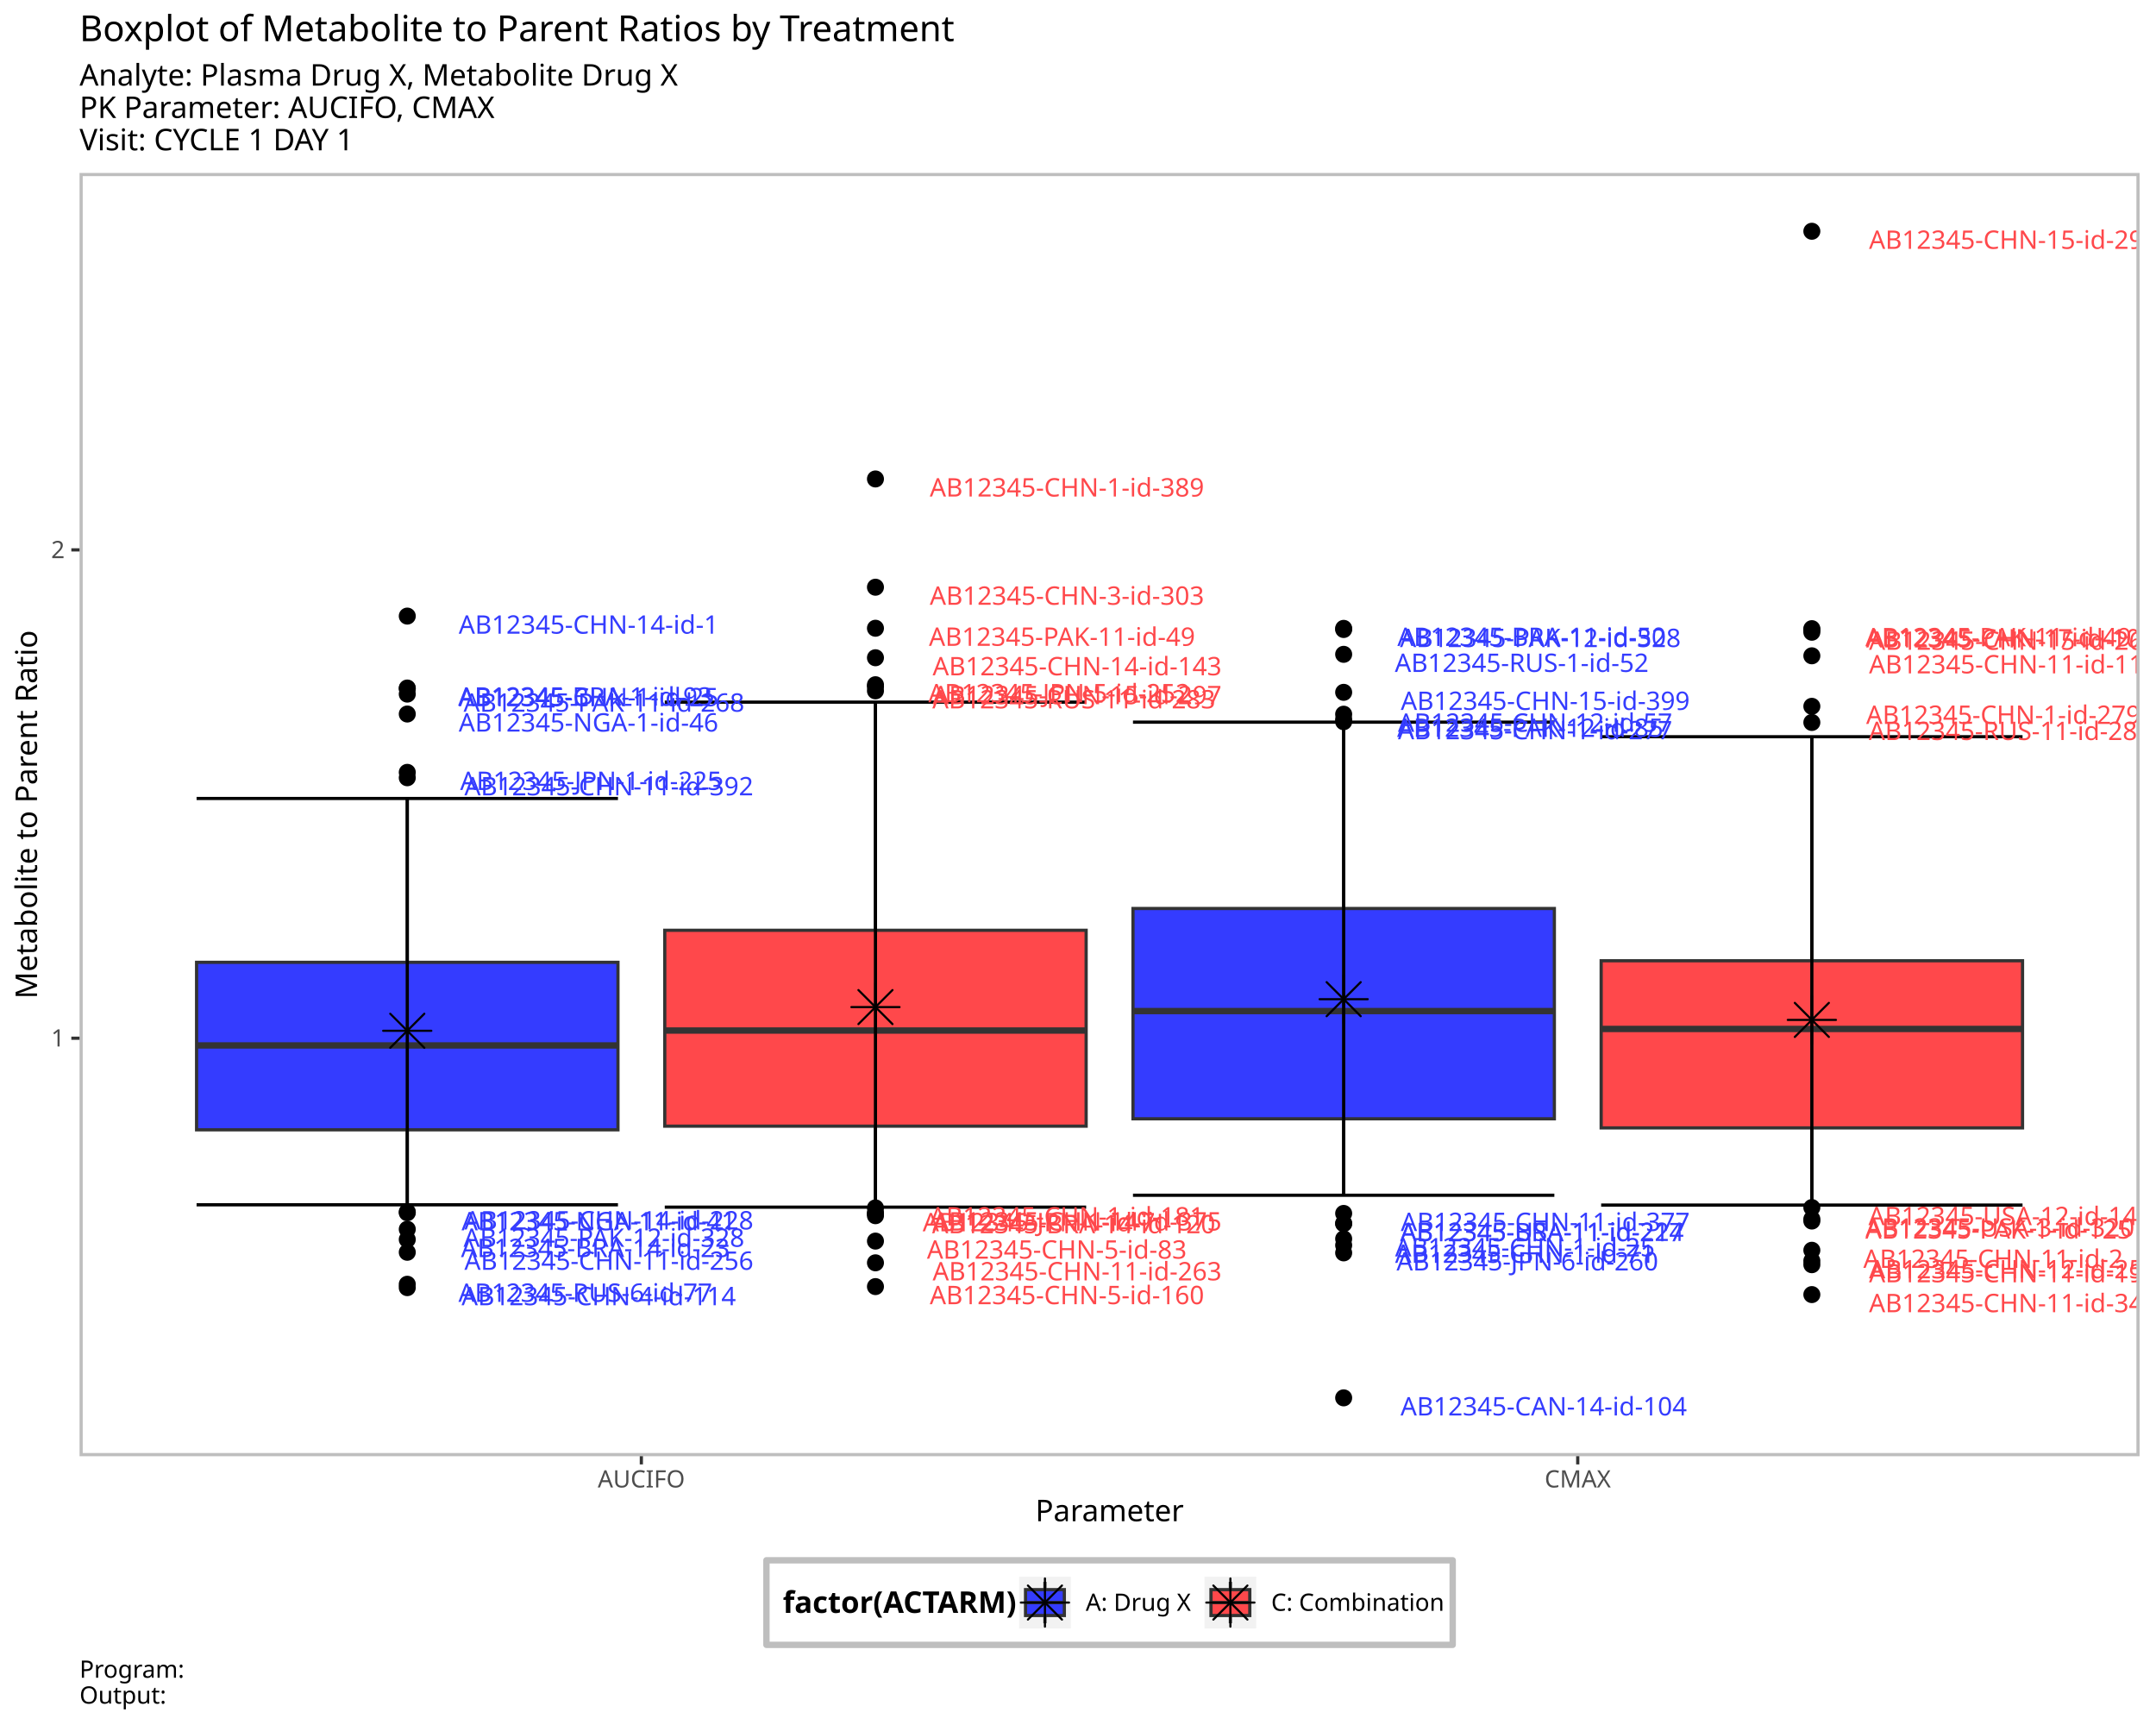
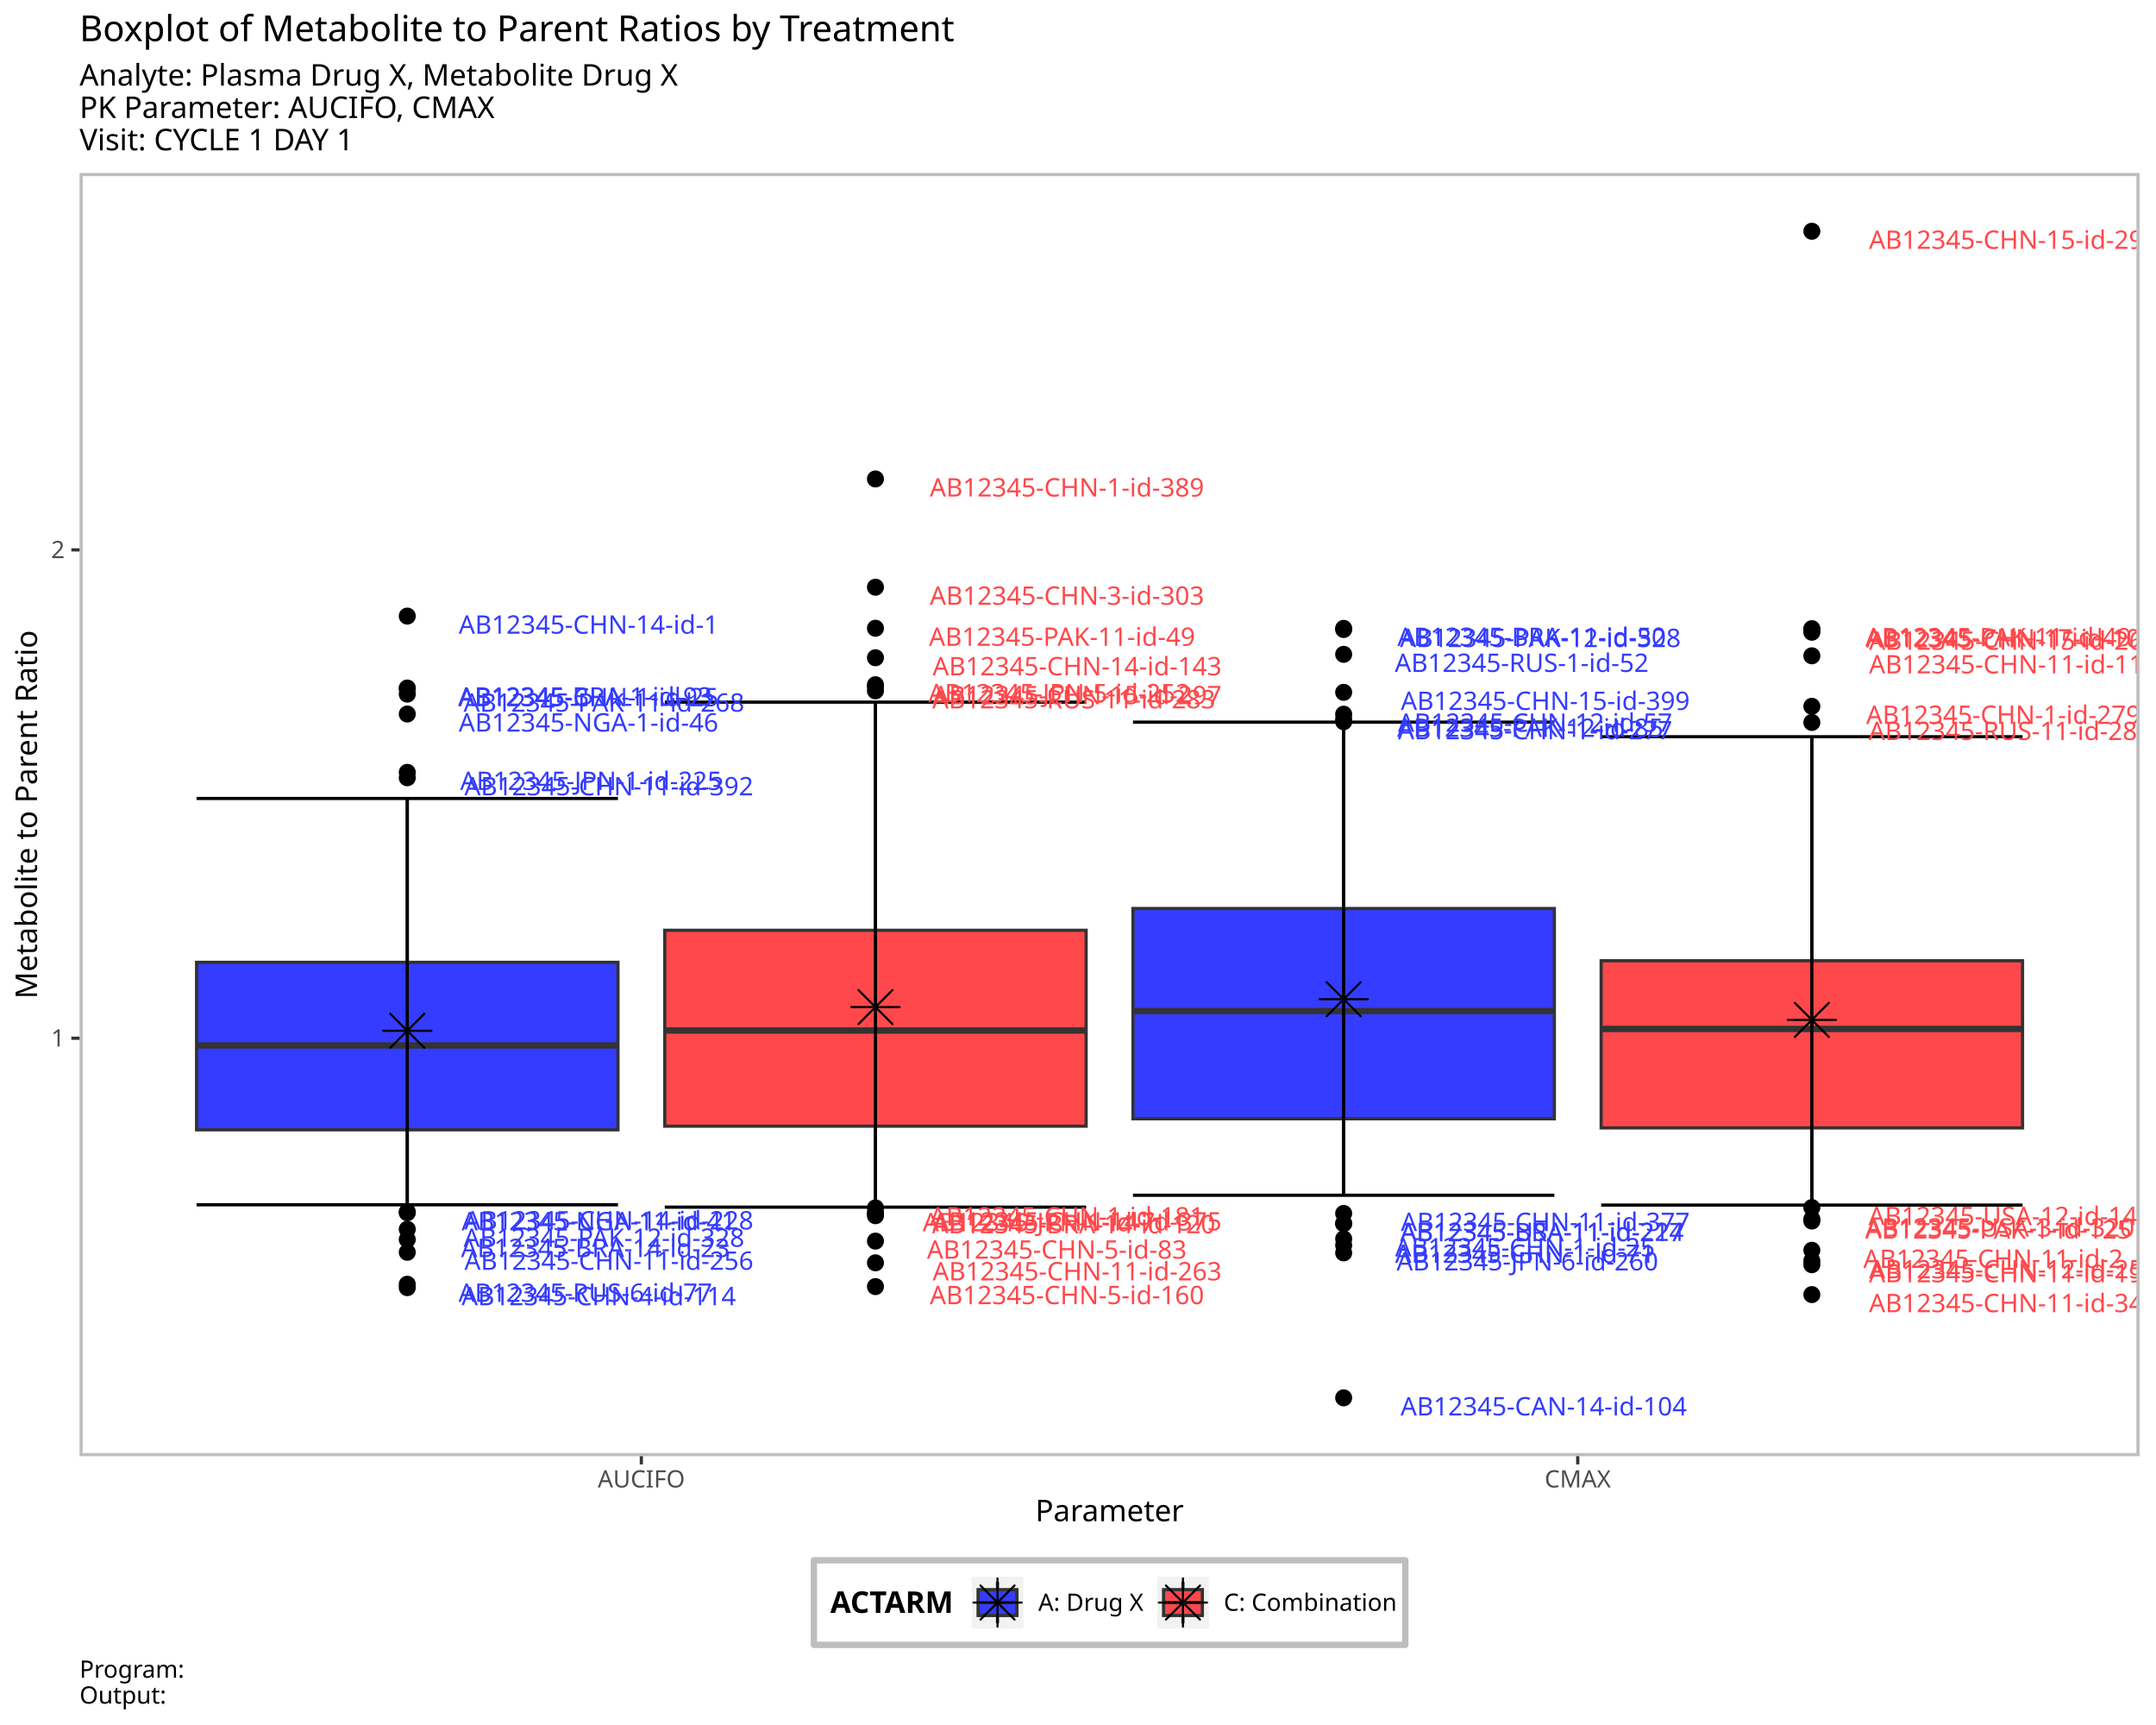
<svg xmlns="http://www.w3.org/2000/svg" class="svglite" data-engine-version="2.0" width="720.00pt" height="576.00pt" viewBox="0 0 720.00 576.00">
  <defs>
    <style type="text/css">
    .svglite line, .svglite polyline, .svglite polygon, .svglite path, .svglite rect, .svglite circle {
      fill: none;
      stroke: #000000;
      stroke-linecap: round;
      stroke-linejoin: round;
      stroke-miterlimit: 10.00;
    }
  </style>
  </defs>
  <rect width="100%" height="100%" style="stroke: none; fill: #FFFFFF;" />
  <defs>
    <clipPath id="cpMC4wMHw3MjAuMDB8MC4wMHw1NzYuMDA=">
      <rect x="0.00" y="0.00" width="720.00" height="576.00" />
    </clipPath>
  </defs>
  <g clip-path="url(#cpMC4wMHw3MjAuMDB8MC4wMHw1NzYuMDA=)">
    <rect x="0.00" y="0.00" width="720.00" height="576.00" style="stroke-width: 1.07; stroke: #FFFFFF; fill: #FFFFFF;" />
  </g>
  <defs>
    <clipPath id="cpMjYuNTZ8NzE0LjUyfDU3Ljc1fDQ4Ni4yNA==">
      <rect x="26.56" y="57.75" width="687.96" height="428.50" />
    </clipPath>
  </defs>
  <g clip-path="url(#cpMjYuNTZ8NzE0LjUyfDU3Ljc1fDQ4Ni4yNA==)">
    <line x1="136.01" y1="321.33" x2="136.01" y2="266.62" style="stroke-width: 1.07; stroke: #333333; stroke-linecap: butt;" />
    <line x1="136.01" y1="377.26" x2="136.01" y2="402.30" style="stroke-width: 1.07; stroke: #333333; stroke-linecap: butt;" />
    <polygon points="65.65,321.33 65.65,377.26 206.37,377.26 206.37,321.33 65.65,321.33 " style="stroke-width: 1.07; stroke: #333333; stroke-linecap: butt; stroke-linejoin: miter; fill: #343CFF;" />
    <line x1="65.65" y1="349.08" x2="206.37" y2="349.08" style="stroke-width: 2.13; stroke: #333333; stroke-linecap: butt; stroke-linejoin: miter;" />
    <line x1="292.36" y1="310.63" x2="292.36" y2="234.45" style="stroke-width: 1.07; stroke: #333333; stroke-linecap: butt;" />
    <line x1="292.36" y1="376.04" x2="292.36" y2="403.08" style="stroke-width: 1.07; stroke: #333333; stroke-linecap: butt;" />
    <polygon points="222.00,310.63 222.00,376.04 362.72,376.04 362.72,310.63 222.00,310.63 " style="stroke-width: 1.07; stroke: #333333; stroke-linecap: butt; stroke-linejoin: miter; fill: #FF484B;" />
    <line x1="222.00" y1="344.11" x2="362.72" y2="344.11" style="stroke-width: 2.13; stroke: #333333; stroke-linecap: butt; stroke-linejoin: miter;" />
    <line x1="448.72" y1="303.36" x2="448.72" y2="241.13" style="stroke-width: 1.07; stroke: #333333; stroke-linecap: butt;" />
    <line x1="448.72" y1="373.58" x2="448.72" y2="399.11" style="stroke-width: 1.07; stroke: #333333; stroke-linecap: butt;" />
    <polygon points="378.36,303.36 378.36,373.58 519.08,373.58 519.08,303.36 378.36,303.36 " style="stroke-width: 1.07; stroke: #333333; stroke-linecap: butt; stroke-linejoin: miter; fill: #343CFF;" />
    <line x1="378.36" y1="337.61" x2="519.08" y2="337.61" style="stroke-width: 2.13; stroke: #333333; stroke-linecap: butt; stroke-linejoin: miter;" />
    <line x1="605.07" y1="320.81" x2="605.07" y2="246.00" style="stroke-width: 1.07; stroke: #333333; stroke-linecap: butt;" />
    <line x1="605.07" y1="376.62" x2="605.07" y2="402.39" style="stroke-width: 1.07; stroke: #333333; stroke-linecap: butt;" />
    <polygon points="534.71,320.81 534.71,376.62 675.43,376.62 675.43,320.81 534.71,320.81 " style="stroke-width: 1.07; stroke: #333333; stroke-linecap: butt; stroke-linejoin: miter; fill: #FF484B;" />
    <line x1="534.71" y1="343.58" x2="675.43" y2="343.58" style="stroke-width: 2.13; stroke: #333333; stroke-linecap: butt; stroke-linejoin: miter;" />
    <line x1="130.32" y1="349.88" x2="141.70" y2="338.50" style="stroke-width: 0.71;" />
    <line x1="130.32" y1="338.50" x2="141.70" y2="349.88" style="stroke-width: 0.71;" />
    <line x1="127.96" y1="344.19" x2="144.05" y2="344.19" style="stroke-width: 0.71;" />
    <line x1="136.01" y1="352.24" x2="136.01" y2="336.15" style="stroke-width: 0.71;" />
    <line x1="286.67" y1="341.96" x2="298.05" y2="330.59" style="stroke-width: 0.71;" />
    <line x1="286.67" y1="330.59" x2="298.05" y2="341.96" style="stroke-width: 0.71;" />
    <line x1="284.32" y1="336.28" x2="300.41" y2="336.28" style="stroke-width: 0.71;" />
    <line x1="292.36" y1="344.32" x2="292.36" y2="328.23" style="stroke-width: 0.71;" />
    <line x1="443.03" y1="339.32" x2="454.41" y2="327.95" style="stroke-width: 0.71;" />
    <line x1="443.03" y1="327.95" x2="454.41" y2="339.32" style="stroke-width: 0.71;" />
    <line x1="440.67" y1="333.64" x2="456.76" y2="333.64" style="stroke-width: 0.71;" />
    <line x1="448.72" y1="341.68" x2="448.72" y2="325.59" style="stroke-width: 0.71;" />
    <line x1="599.38" y1="346.25" x2="610.76" y2="334.87" style="stroke-width: 0.71;" />
    <line x1="599.38" y1="334.87" x2="610.76" y2="346.25" style="stroke-width: 0.71;" />
    <line x1="597.03" y1="340.56" x2="613.12" y2="340.56" style="stroke-width: 0.71;" />
    <line x1="605.07" y1="348.60" x2="605.07" y2="332.51" style="stroke-width: 0.71;" />
    <polyline points="65.65,266.62 206.37,266.62 " style="stroke-width: 1.07; stroke-linecap: butt;" />
    <polyline points="136.01,266.62 136.01,402.30 " style="stroke-width: 1.07; stroke-linecap: butt;" />
    <polyline points="65.65,402.30 206.37,402.30 " style="stroke-width: 1.07; stroke-linecap: butt;" />
    <polyline points="222.00,234.45 362.72,234.45 " style="stroke-width: 1.07; stroke-linecap: butt;" />
    <polyline points="292.36,234.45 292.36,403.08 " style="stroke-width: 1.07; stroke-linecap: butt;" />
    <polyline points="222.00,403.08 362.72,403.08 " style="stroke-width: 1.07; stroke-linecap: butt;" />
    <polyline points="378.36,241.13 519.08,241.13 " style="stroke-width: 1.07; stroke-linecap: butt;" />
    <polyline points="448.72,241.13 448.72,399.11 " style="stroke-width: 1.07; stroke-linecap: butt;" />
    <polyline points="378.36,399.11 519.08,399.11 " style="stroke-width: 1.07; stroke-linecap: butt;" />
    <polyline points="534.71,246.00 675.43,246.00 " style="stroke-width: 1.07; stroke-linecap: butt;" />
    <polyline points="605.07,246.00 605.07,402.39 " style="stroke-width: 1.07; stroke-linecap: butt;" />
    <polyline points="534.71,402.39 675.43,402.39 " style="stroke-width: 1.07; stroke-linecap: butt;" />
    <circle cx="136.01" cy="231.77" r="2.49" style="stroke-width: 0.71; fill: #000000;" />
    <circle cx="292.36" cy="421.67" r="2.49" style="stroke-width: 0.71; fill: #000000;" />
    <circle cx="136.01" cy="205.72" r="2.49" style="stroke-width: 0.71; fill: #000000;" />
    <circle cx="292.36" cy="429.61" r="2.49" style="stroke-width: 0.71; fill: #000000;" />
    <circle cx="136.01" cy="429.96" r="2.49" style="stroke-width: 0.71; fill: #000000;" />
    <circle cx="136.01" cy="410.46" r="2.49" style="stroke-width: 0.71; fill: #000000;" />
    <circle cx="292.36" cy="229.26" r="2.49" style="stroke-width: 0.71; fill: #000000;" />
    <circle cx="136.01" cy="259.70" r="2.49" style="stroke-width: 0.71; fill: #000000;" />
    <circle cx="292.36" cy="414.42" r="2.49" style="stroke-width: 0.71; fill: #000000;" />
    <circle cx="292.36" cy="405.26" r="2.49" style="stroke-width: 0.71; fill: #000000;" />
    <circle cx="136.01" cy="404.65" r="2.49" style="stroke-width: 0.71; fill: #000000;" />
    <circle cx="136.01" cy="413.88" r="2.49" style="stroke-width: 0.71; fill: #000000;" />
    <circle cx="136.01" cy="257.90" r="2.49" style="stroke-width: 0.71; fill: #000000;" />
    <circle cx="292.36" cy="209.78" r="2.49" style="stroke-width: 0.71; fill: #000000;" />
    <circle cx="292.36" cy="196.08" r="2.49" style="stroke-width: 0.71; fill: #000000;" />
    <circle cx="136.01" cy="418.15" r="2.49" style="stroke-width: 0.71; fill: #000000;" />
    <circle cx="292.36" cy="405.01" r="2.49" style="stroke-width: 0.71; fill: #000000;" />
    <circle cx="136.01" cy="238.42" r="2.49" style="stroke-width: 0.71; fill: #000000;" />
    <circle cx="292.36" cy="403.33" r="2.49" style="stroke-width: 0.71; fill: #000000;" />
    <circle cx="136.01" cy="229.74" r="2.49" style="stroke-width: 0.71; fill: #000000;" />
    <circle cx="292.36" cy="159.93" r="2.49" style="stroke-width: 0.71; fill: #000000;" />
    <circle cx="292.36" cy="230.68" r="2.49" style="stroke-width: 0.71; fill: #000000;" />
    <circle cx="136.01" cy="404.95" r="2.49" style="stroke-width: 0.71; fill: #000000;" />
    <circle cx="292.36" cy="219.63" r="2.49" style="stroke-width: 0.71; fill: #000000;" />
    <circle cx="292.36" cy="405.94" r="2.49" style="stroke-width: 0.71; fill: #000000;" />
    <circle cx="292.36" cy="228.64" r="2.49" style="stroke-width: 0.71; fill: #000000;" />
    <circle cx="136.01" cy="229.96" r="2.49" style="stroke-width: 0.71; fill: #000000;" />
    <circle cx="136.01" cy="428.83" r="2.49" style="stroke-width: 0.71; fill: #000000;" />
    <circle cx="605.07" cy="211.11" r="2.49" style="stroke-width: 0.71; fill: #000000;" />
    <circle cx="448.72" cy="218.49" r="2.49" style="stroke-width: 0.71; fill: #000000;" />
    <circle cx="448.72" cy="209.82" r="2.49" style="stroke-width: 0.71; fill: #000000;" />
    <circle cx="448.72" cy="466.76" r="2.49" style="stroke-width: 0.71; fill: #000000;" />
    <circle cx="605.07" cy="407.06" r="2.49" style="stroke-width: 0.71; fill: #000000;" />
    <circle cx="448.72" cy="210.20" r="2.49" style="stroke-width: 0.71; fill: #000000;" />
    <circle cx="605.07" cy="77.22" r="2.49" style="stroke-width: 0.71; fill: #000000;" />
    <circle cx="448.72" cy="408.61" r="2.49" style="stroke-width: 0.71; fill: #000000;" />
    <circle cx="448.72" cy="238.48" r="2.49" style="stroke-width: 0.71; fill: #000000;" />
    <circle cx="448.72" cy="231.18" r="2.49" style="stroke-width: 0.71; fill: #000000;" />
    <circle cx="605.07" cy="209.92" r="2.49" style="stroke-width: 0.71; fill: #000000;" />
    <circle cx="605.07" cy="422.30" r="2.49" style="stroke-width: 0.71; fill: #000000;" />
    <circle cx="448.72" cy="405.18" r="2.49" style="stroke-width: 0.71; fill: #000000;" />
    <circle cx="605.07" cy="235.85" r="2.49" style="stroke-width: 0.71; fill: #000000;" />
    <circle cx="605.07" cy="420.99" r="2.49" style="stroke-width: 0.71; fill: #000000;" />
    <circle cx="605.07" cy="403.22" r="2.49" style="stroke-width: 0.71; fill: #000000;" />
    <circle cx="605.07" cy="417.48" r="2.49" style="stroke-width: 0.71; fill: #000000;" />
    <circle cx="605.07" cy="241.24" r="2.49" style="stroke-width: 0.71; fill: #000000;" />
    <circle cx="448.72" cy="240.20" r="2.49" style="stroke-width: 0.71; fill: #000000;" />
    <circle cx="448.72" cy="413.66" r="2.49" style="stroke-width: 0.71; fill: #000000;" />
    <circle cx="605.07" cy="407.72" r="2.49" style="stroke-width: 0.71; fill: #000000;" />
    <circle cx="605.07" cy="432.28" r="2.49" style="stroke-width: 0.71; fill: #000000;" />
    <circle cx="448.72" cy="408.50" r="2.49" style="stroke-width: 0.71; fill: #000000;" />
    <circle cx="605.07" cy="210.31" r="2.49" style="stroke-width: 0.71; fill: #000000;" />
    <circle cx="448.72" cy="415.81" r="2.49" style="stroke-width: 0.71; fill: #000000;" />
    <circle cx="448.72" cy="418.35" r="2.49" style="stroke-width: 0.71; fill: #000000;" />
    <circle cx="605.07" cy="218.98" r="2.49" style="stroke-width: 0.71; fill: #000000;" />
    <circle cx="448.72" cy="240.99" r="2.49" style="stroke-width: 0.71; fill: #000000;" />
    <text x="154.80" y="237.65" style="font-size: 8.54px; fill: #343CFF; font-family: sans;" textLength="93.96px" lengthAdjust="spacingAndGlyphs">AB12345-PAK-11-id-268</text>
    <text x="311.44" y="427.54" style="font-size: 8.54px; fill: #FF484B; font-family: sans;" textLength="95.38px" lengthAdjust="spacingAndGlyphs">AB12345-CHN-11-id-263</text>
    <text x="153.18" y="211.60" style="font-size: 8.54px; fill: #343CFF; font-family: sans;" textLength="85.88px" lengthAdjust="spacingAndGlyphs">AB12345-CHN-14-id-1</text>
    <text x="310.49" y="435.49" style="font-size: 8.54px; fill: #FF484B; font-family: sans;" textLength="90.63px" lengthAdjust="spacingAndGlyphs">AB12345-CHN-5-id-160</text>
    <text x="154.13" y="435.84" style="font-size: 8.54px; fill: #343CFF; font-family: sans;" textLength="90.63px" lengthAdjust="spacingAndGlyphs">AB12345-CHN-4-id-114</text>
    <text x="154.80" y="416.33" style="font-size: 8.54px; fill: #343CFF; font-family: sans;" textLength="93.96px" lengthAdjust="spacingAndGlyphs">AB12345-PAK-12-id-328</text>
    <text x="311.44" y="235.14" style="font-size: 8.54px; fill: #FF484B; font-family: sans;" textLength="95.38px" lengthAdjust="spacingAndGlyphs">AB12345-CHN-15-id-297</text>
    <text x="155.08" y="265.58" style="font-size: 8.54px; fill: #343CFF; font-family: sans;" textLength="95.38px" lengthAdjust="spacingAndGlyphs">AB12345-CHN-11-id-392</text>
    <text x="309.54" y="420.29" style="font-size: 8.54px; fill: #FF484B; font-family: sans;" textLength="85.88px" lengthAdjust="spacingAndGlyphs">AB12345-CHN-5-id-83</text>
    <text x="308.12" y="411.14" style="font-size: 8.54px; fill: #FF484B; font-family: sans;" textLength="78.77px" lengthAdjust="spacingAndGlyphs">AB12345-JPN-1-id-7</text>
    <text x="155.08" y="410.53" style="font-size: 8.54px; fill: #343CFF; font-family: sans;" textLength="95.38px" lengthAdjust="spacingAndGlyphs">AB12345-CHN-14-id-228</text>
    <text x="153.94" y="419.76" style="font-size: 8.54px; fill: #343CFF; font-family: sans;" textLength="89.69px" lengthAdjust="spacingAndGlyphs">AB12345-BRA-14-id-23</text>
    <text x="153.66" y="263.78" style="font-size: 8.54px; fill: #343CFF; font-family: sans;" textLength="88.26px" lengthAdjust="spacingAndGlyphs">AB12345-JPN-1-id-225</text>
    <text x="310.21" y="215.65" style="font-size: 8.54px; fill: #FF484B; font-family: sans;" textLength="89.22px" lengthAdjust="spacingAndGlyphs">AB12345-PAK-11-id-49</text>
    <text x="310.49" y="201.95" style="font-size: 8.54px; fill: #FF484B; font-family: sans;" textLength="90.63px" lengthAdjust="spacingAndGlyphs">AB12345-CHN-3-id-303</text>
    <text x="155.08" y="424.02" style="font-size: 8.54px; fill: #343CFF; font-family: sans;" textLength="95.38px" lengthAdjust="spacingAndGlyphs">AB12345-CHN-11-id-256</text>
    <text x="311.44" y="410.89" style="font-size: 8.54px; fill: #FF484B; font-family: sans;" textLength="95.38px" lengthAdjust="spacingAndGlyphs">AB12345-CHN-14-id-375</text>
    <text x="153.18" y="244.29" style="font-size: 8.54px; fill: #343CFF; font-family: sans;" textLength="85.89px" lengthAdjust="spacingAndGlyphs">AB12345-NGA-1-id-46</text>
    <text x="310.49" y="409.20" style="font-size: 8.54px; fill: #FF484B; font-family: sans;" textLength="90.63px" lengthAdjust="spacingAndGlyphs">AB12345-CHN-1-id-181</text>
    <text x="152.99" y="235.62" style="font-size: 8.54px; fill: #343CFF; font-family: sans;" textLength="84.94px" lengthAdjust="spacingAndGlyphs">AB12345-BRA-1-id-93</text>
    <text x="310.49" y="165.80" style="font-size: 8.54px; fill: #FF484B; font-family: sans;" textLength="90.63px" lengthAdjust="spacingAndGlyphs">AB12345-CHN-1-id-389</text>
    <text x="311.34" y="236.55" style="font-size: 8.54px; fill: #FF484B; font-family: sans;" textLength="94.91px" lengthAdjust="spacingAndGlyphs">AB12345-RUS-11-id-283</text>
    <text x="154.13" y="410.82" style="font-size: 8.54px; fill: #343CFF; font-family: sans;" textLength="90.64px" lengthAdjust="spacingAndGlyphs">AB12345-NGA-11-id-41</text>
    <text x="311.44" y="225.50" style="font-size: 8.54px; fill: #FF484B; font-family: sans;" textLength="95.38px" lengthAdjust="spacingAndGlyphs">AB12345-CHN-14-id-143</text>
    <text x="311.25" y="411.81" style="font-size: 8.54px; fill: #FF484B; font-family: sans;" textLength="94.44px" lengthAdjust="spacingAndGlyphs">AB12345-BRA-14-id-120</text>
    <text x="310.01" y="234.51" style="font-size: 8.54px; fill: #FF484B; font-family: sans;" textLength="88.26px" lengthAdjust="spacingAndGlyphs">AB12345-JPN-5-id-252</text>
    <text x="153.18" y="235.83" style="font-size: 8.54px; fill: #343CFF; font-family: sans;" textLength="85.88px" lengthAdjust="spacingAndGlyphs">AB12345-CHN-1-id-25</text>
    <text x="153.09" y="434.70" style="font-size: 8.54px; fill: #343CFF; font-family: sans;" textLength="85.41px" lengthAdjust="spacingAndGlyphs">AB12345-RUS-6-id-77</text>
    <text x="624.15" y="216.99" style="font-size: 8.54px; fill: #FF484B; font-family: sans;" textLength="95.38px" lengthAdjust="spacingAndGlyphs">AB12345-CHN-15-id-262</text>
    <text x="465.80" y="224.37" style="font-size: 8.54px; fill: #343CFF; font-family: sans;" textLength="85.41px" lengthAdjust="spacingAndGlyphs">AB12345-RUS-1-id-52</text>
    <text x="466.65" y="215.69" style="font-size: 8.54px; fill: #343CFF; font-family: sans;" textLength="89.69px" lengthAdjust="spacingAndGlyphs">AB12345-BRA-11-id-50</text>
    <text x="467.70" y="472.64" style="font-size: 8.54px; fill: #343CFF; font-family: sans;" textLength="94.91px" lengthAdjust="spacingAndGlyphs">AB12345-CAN-14-id-104</text>
    <text x="623.01" y="412.93" style="font-size: 8.54px; fill: #FF484B; font-family: sans;" textLength="89.69px" lengthAdjust="spacingAndGlyphs">AB12345-USA-3-id-320</text>
    <text x="467.51" y="216.07" style="font-size: 8.54px; fill: #343CFF; font-family: sans;" textLength="93.96px" lengthAdjust="spacingAndGlyphs">AB12345-PAK-12-id-328</text>
    <text x="624.15" y="83.10" style="font-size: 8.54px; fill: #FF484B; font-family: sans;" textLength="95.38px" lengthAdjust="spacingAndGlyphs">AB12345-CHN-15-id-297</text>
    <text x="467.60" y="414.48" style="font-size: 8.54px; fill: #343CFF; font-family: sans;" textLength="94.44px" lengthAdjust="spacingAndGlyphs">AB12345-BRA-11-id-217</text>
    <text x="466.84" y="244.35" style="font-size: 8.54px; fill: #343CFF; font-family: sans;" textLength="90.63px" lengthAdjust="spacingAndGlyphs">AB12345-CHN-12-id-57</text>
    <text x="467.79" y="237.06" style="font-size: 8.54px; fill: #343CFF; font-family: sans;" textLength="95.38px" lengthAdjust="spacingAndGlyphs">AB12345-CHN-15-id-399</text>
    <text x="622.92" y="215.80" style="font-size: 8.54px; fill: #FF484B; font-family: sans;" textLength="89.22px" lengthAdjust="spacingAndGlyphs">AB12345-PAK-11-id-49</text>
    <text x="624.15" y="428.18" style="font-size: 8.54px; fill: #FF484B; font-family: sans;" textLength="95.38px" lengthAdjust="spacingAndGlyphs">AB12345-CHN-11-id-192</text>
    <text x="467.79" y="411.05" style="font-size: 8.54px; fill: #343CFF; font-family: sans;" textLength="95.38px" lengthAdjust="spacingAndGlyphs">AB12345-CHN-11-id-377</text>
    <text x="623.20" y="241.72" style="font-size: 8.54px; fill: #FF484B; font-family: sans;" textLength="90.63px" lengthAdjust="spacingAndGlyphs">AB12345-CHN-1-id-279</text>
    <text x="624.15" y="426.86" style="font-size: 8.54px; fill: #FF484B; font-family: sans;" textLength="95.38px" lengthAdjust="spacingAndGlyphs">AB12345-CHN-12-id-255</text>
    <text x="623.96" y="409.09" style="font-size: 8.54px; fill: #FF484B; font-family: sans;" textLength="94.44px" lengthAdjust="spacingAndGlyphs">AB12345-USA-12-id-140</text>
    <text x="622.25" y="423.36" style="font-size: 8.54px; fill: #FF484B; font-family: sans;" textLength="85.88px" lengthAdjust="spacingAndGlyphs">AB12345-CHN-11-id-2</text>
    <text x="624.05" y="247.11" style="font-size: 8.54px; fill: #FF484B; font-family: sans;" textLength="94.91px" lengthAdjust="spacingAndGlyphs">AB12345-RUS-11-id-283</text>
    <text x="466.56" y="246.07" style="font-size: 8.54px; fill: #343CFF; font-family: sans;" textLength="89.22px" lengthAdjust="spacingAndGlyphs">AB12345-PAK-12-id-85</text>
    <text x="465.89" y="419.53" style="font-size: 8.54px; fill: #343CFF; font-family: sans;" textLength="85.88px" lengthAdjust="spacingAndGlyphs">AB12345-CHN-1-id-25</text>
    <text x="622.92" y="413.59" style="font-size: 8.54px; fill: #FF484B; font-family: sans;" textLength="89.22px" lengthAdjust="spacingAndGlyphs">AB12345-PAK-1-id-125</text>
    <text x="624.15" y="438.16" style="font-size: 8.54px; fill: #FF484B; font-family: sans;" textLength="95.38px" lengthAdjust="spacingAndGlyphs">AB12345-CHN-11-id-349</text>
    <text x="467.60" y="414.37" style="font-size: 8.54px; fill: #343CFF; font-family: sans;" textLength="94.44px" lengthAdjust="spacingAndGlyphs">AB12345-USA-11-id-224</text>
    <text x="623.20" y="216.19" style="font-size: 8.54px; fill: #FF484B; font-family: sans;" textLength="90.63px" lengthAdjust="spacingAndGlyphs">AB12345-CHN-17-id-10</text>
    <text x="465.89" y="421.69" style="font-size: 8.54px; fill: #343CFF; font-family: sans;" textLength="85.88px" lengthAdjust="spacingAndGlyphs">AB12345-CHN-1-id-71</text>
    <text x="466.37" y="424.22" style="font-size: 8.54px; fill: #343CFF; font-family: sans;" textLength="88.26px" lengthAdjust="spacingAndGlyphs">AB12345-JPN-6-id-260</text>
    <text x="624.15" y="224.86" style="font-size: 8.54px; fill: #FF484B; font-family: sans;" textLength="95.38px" lengthAdjust="spacingAndGlyphs">AB12345-CHN-11-id-113</text>
    <text x="466.84" y="246.86" style="font-size: 8.54px; fill: #343CFF; font-family: sans;" textLength="90.63px" lengthAdjust="spacingAndGlyphs">AB12345-CHN-1-id-277</text>
    <rect x="26.56" y="57.75" width="687.96" height="428.50" style="stroke-width: 2.13; stroke: #BEBEBE;" />
  </g>
  <g clip-path="url(#cpMC4wMHw3MjAuMDB8MC4wMHw1NzYuMDA=)">
    <text x="21.63" y="349.44" text-anchor="end" style="font-size: 8.00px; fill: #4D4D4D; font-family: sans;" textLength="4.45px" lengthAdjust="spacingAndGlyphs">1</text>
    <text x="21.63" y="186.37" text-anchor="end" style="font-size: 8.00px; fill: #4D4D4D; font-family: sans;" textLength="4.45px" lengthAdjust="spacingAndGlyphs">2</text>
    <polyline points="23.82,346.68 26.56,346.68 " style="stroke-width: 1.07; stroke: #333333; stroke-linecap: butt;" />
    <polyline points="23.82,183.61 26.56,183.61 " style="stroke-width: 1.07; stroke: #333333; stroke-linecap: butt;" />
    <polyline points="214.18,488.98 214.18,486.24 " style="stroke-width: 1.07; stroke: #333333; stroke-linecap: butt;" />
    <polyline points="526.89,488.98 526.89,486.24 " style="stroke-width: 1.07; stroke: #333333; stroke-linecap: butt;" />
    <text x="214.18" y="496.68" text-anchor="middle" style="font-size: 8.00px; fill: #4D4D4D; font-family: sans;" textLength="30.23px" lengthAdjust="spacingAndGlyphs">AUCIFO</text>
    <text x="526.89" y="496.68" text-anchor="middle" style="font-size: 8.00px; fill: #4D4D4D; font-family: sans;" textLength="23.12px" lengthAdjust="spacingAndGlyphs">CMAX</text>
    <text x="370.54" y="507.96" text-anchor="middle" style="font-size: 10.00px; font-family: sans;" textLength="46.69px" lengthAdjust="spacingAndGlyphs">Parameter</text>
    <text transform="translate(12.36,271.99) rotate(-90)" text-anchor="middle" style="font-size: 10.00px; font-family: sans;" textLength="115.63px" lengthAdjust="spacingAndGlyphs">Metabolite to Parent Ratio</text>
-     <rect x="255.95" y="521.00" width="229.18" height="28.24" style="stroke-width: 2.13; stroke: #BEBEBE;" />
-     <text x="261.43" y="538.56" style="font-size: 10.00px; font-weight: bold; font-family: sans;" textLength="73.91px" lengthAdjust="spacingAndGlyphs">factor(ACTARM)</text>
-     <rect x="340.32" y="526.48" width="17.28" height="17.28" style="stroke-width: 1.07; stroke: none; fill: #F2F2F2;" />
-     <polyline points="348.96,542.03 348.96,539.44 " style="stroke-width: 1.07; stroke: #333333; stroke-linecap: butt; stroke-linejoin: miter;" />
-     <polyline points="348.96,530.80 348.96,528.20 " style="stroke-width: 1.07; stroke: #333333; stroke-linecap: butt; stroke-linejoin: miter;" />
-     <rect x="342.48" y="530.80" width="12.96" height="8.64" style="stroke-width: 1.07; stroke: #333333; stroke-linecap: butt; stroke-linejoin: miter; fill: #343CFF;" />
-     <polyline points="342.48,535.12 355.44,535.12 " style="stroke-width: 1.07; stroke: #333333; stroke-linecap: butt; stroke-linejoin: miter;" />
-     <line x1="343.27" y1="540.80" x2="354.65" y2="529.43" style="stroke-width: 0.71;" />
-     <line x1="343.27" y1="529.43" x2="354.65" y2="540.80" style="stroke-width: 0.71;" />
-     <line x1="340.91" y1="535.12" x2="357.00" y2="535.12" style="stroke-width: 0.71;" />
-     <line x1="348.96" y1="543.16" x2="348.96" y2="527.07" style="stroke-width: 0.71;" />
-     <rect x="402.25" y="526.48" width="17.28" height="17.28" style="stroke-width: 1.07; stroke: none; fill: #F2F2F2;" />
-     <polyline points="410.89,542.03 410.89,539.44 " style="stroke-width: 1.07; stroke: #333333; stroke-linecap: butt; stroke-linejoin: miter;" />
-     <polyline points="410.89,530.80 410.89,528.20 " style="stroke-width: 1.07; stroke: #333333; stroke-linecap: butt; stroke-linejoin: miter;" />
-     <rect x="404.41" y="530.80" width="12.96" height="8.64" style="stroke-width: 1.07; stroke: #333333; stroke-linecap: butt; stroke-linejoin: miter; fill: #FF484B;" />
-     <polyline points="404.41,535.12 417.37,535.12 " style="stroke-width: 1.07; stroke: #333333; stroke-linecap: butt; stroke-linejoin: miter;" />
-     <line x1="405.20" y1="540.80" x2="416.58" y2="529.43" style="stroke-width: 0.71;" />
-     <line x1="405.20" y1="529.43" x2="416.58" y2="540.80" style="stroke-width: 0.71;" />
-     <line x1="402.84" y1="535.12" x2="418.93" y2="535.12" style="stroke-width: 0.71;" />
-     <line x1="410.89" y1="543.16" x2="410.89" y2="527.07" style="stroke-width: 0.71;" />
-     <text x="362.58" y="537.87" style="font-size: 8.00px; font-family: sans;" textLength="34.68px" lengthAdjust="spacingAndGlyphs">A: Drug X</text>
-     <text x="424.51" y="537.87" style="font-size: 8.00px; font-family: sans;" textLength="55.14px" lengthAdjust="spacingAndGlyphs">C: Combination</text>
+     <rect x="271.79" y="521.00" width="197.51" height="28.24" style="stroke-width: 2.13; stroke: #BEBEBE;" />
+     <text x="277.27" y="538.56" style="font-size: 10.00px; font-weight: bold; font-family: sans;" textLength="42.23px" lengthAdjust="spacingAndGlyphs">ACTARM</text>
+     <rect x="324.48" y="526.48" width="17.28" height="17.28" style="stroke-width: 1.07; stroke: none; fill: #F2F2F2;" />
+     <polyline points="333.12,542.03 333.12,539.44 " style="stroke-width: 1.07; stroke: #333333; stroke-linecap: butt; stroke-linejoin: miter;" />
+     <polyline points="333.12,530.80 333.12,528.20 " style="stroke-width: 1.07; stroke: #333333; stroke-linecap: butt; stroke-linejoin: miter;" />
+     <rect x="326.64" y="530.80" width="12.96" height="8.64" style="stroke-width: 1.07; stroke: #333333; stroke-linecap: butt; stroke-linejoin: miter; fill: #343CFF;" />
+     <polyline points="326.64,535.12 339.60,535.12 " style="stroke-width: 1.07; stroke: #333333; stroke-linecap: butt; stroke-linejoin: miter;" />
+     <line x1="327.43" y1="540.80" x2="338.81" y2="529.43" style="stroke-width: 0.71;" />
+     <line x1="327.43" y1="529.43" x2="338.81" y2="540.80" style="stroke-width: 0.71;" />
+     <line x1="325.08" y1="535.12" x2="341.17" y2="535.12" style="stroke-width: 0.71;" />
+     <line x1="333.12" y1="543.16" x2="333.12" y2="527.07" style="stroke-width: 0.71;" />
+     <rect x="386.41" y="526.48" width="17.28" height="17.28" style="stroke-width: 1.07; stroke: none; fill: #F2F2F2;" />
+     <polyline points="395.05,542.03 395.05,539.44 " style="stroke-width: 1.07; stroke: #333333; stroke-linecap: butt; stroke-linejoin: miter;" />
+     <polyline points="395.05,530.80 395.05,528.20 " style="stroke-width: 1.07; stroke: #333333; stroke-linecap: butt; stroke-linejoin: miter;" />
+     <rect x="388.57" y="530.80" width="12.96" height="8.64" style="stroke-width: 1.07; stroke: #333333; stroke-linecap: butt; stroke-linejoin: miter; fill: #FF484B;" />
+     <polyline points="388.57,535.12 401.53,535.12 " style="stroke-width: 1.07; stroke: #333333; stroke-linecap: butt; stroke-linejoin: miter;" />
+     <line x1="389.36" y1="540.80" x2="400.74" y2="529.43" style="stroke-width: 0.71;" />
+     <line x1="389.36" y1="529.43" x2="400.74" y2="540.80" style="stroke-width: 0.71;" />
+     <line x1="387.00" y1="535.12" x2="403.09" y2="535.12" style="stroke-width: 0.71;" />
+     <line x1="395.05" y1="543.16" x2="395.05" y2="527.07" style="stroke-width: 0.71;" />
+     <text x="346.74" y="537.87" style="font-size: 8.00px; font-family: sans;" textLength="34.68px" lengthAdjust="spacingAndGlyphs">A: Drug X</text>
+     <text x="408.67" y="537.87" style="font-size: 8.00px; font-family: sans;" textLength="55.14px" lengthAdjust="spacingAndGlyphs">C: Combination</text>
    <text x="26.56" y="28.59" style="font-size: 10.00px; font-family: sans;" textLength="194.56px" lengthAdjust="spacingAndGlyphs">Analyte: Plasma Drug X, Metabolite Drug X </text>
    <text x="26.56" y="39.39" style="font-size: 10.00px; font-family: sans;" textLength="140.62px" lengthAdjust="spacingAndGlyphs">PK Parameter: AUCIFO, CMAX</text>
    <text x="26.56" y="50.19" style="font-size: 10.00px; font-family: sans;" textLength="97.83px" lengthAdjust="spacingAndGlyphs">Visit: CYCLE 1 DAY 1</text>
    <text x="26.56" y="13.74" style="font-size: 12.00px; font-family: sans;" textLength="275.50px" lengthAdjust="spacingAndGlyphs">Boxplot of Metabolite to Parent Ratios by Treatment</text>
    <text x="26.56" y="560.22" style="font-size: 8.00px; font-family: sans;" textLength="35.13px" lengthAdjust="spacingAndGlyphs">Program: </text>
    <text x="26.56" y="568.86" style="font-size: 8.00px; font-family: sans;" textLength="26.24px" lengthAdjust="spacingAndGlyphs">Output:</text>
  </g>
</svg>
